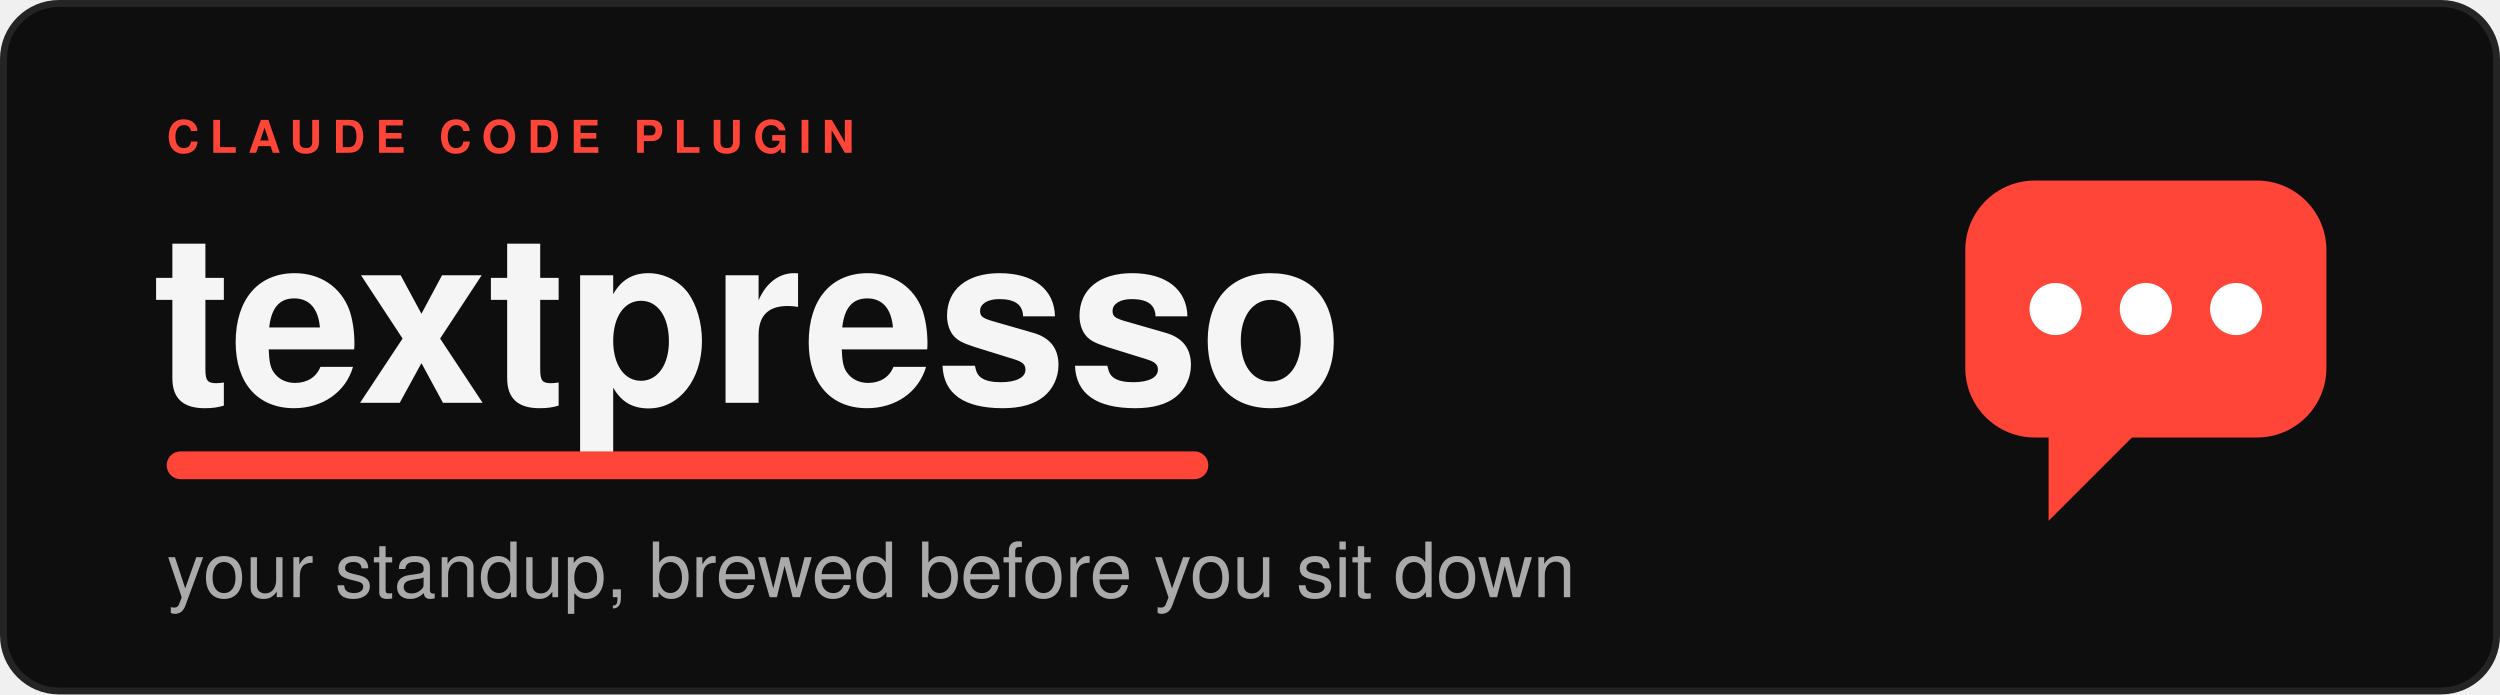
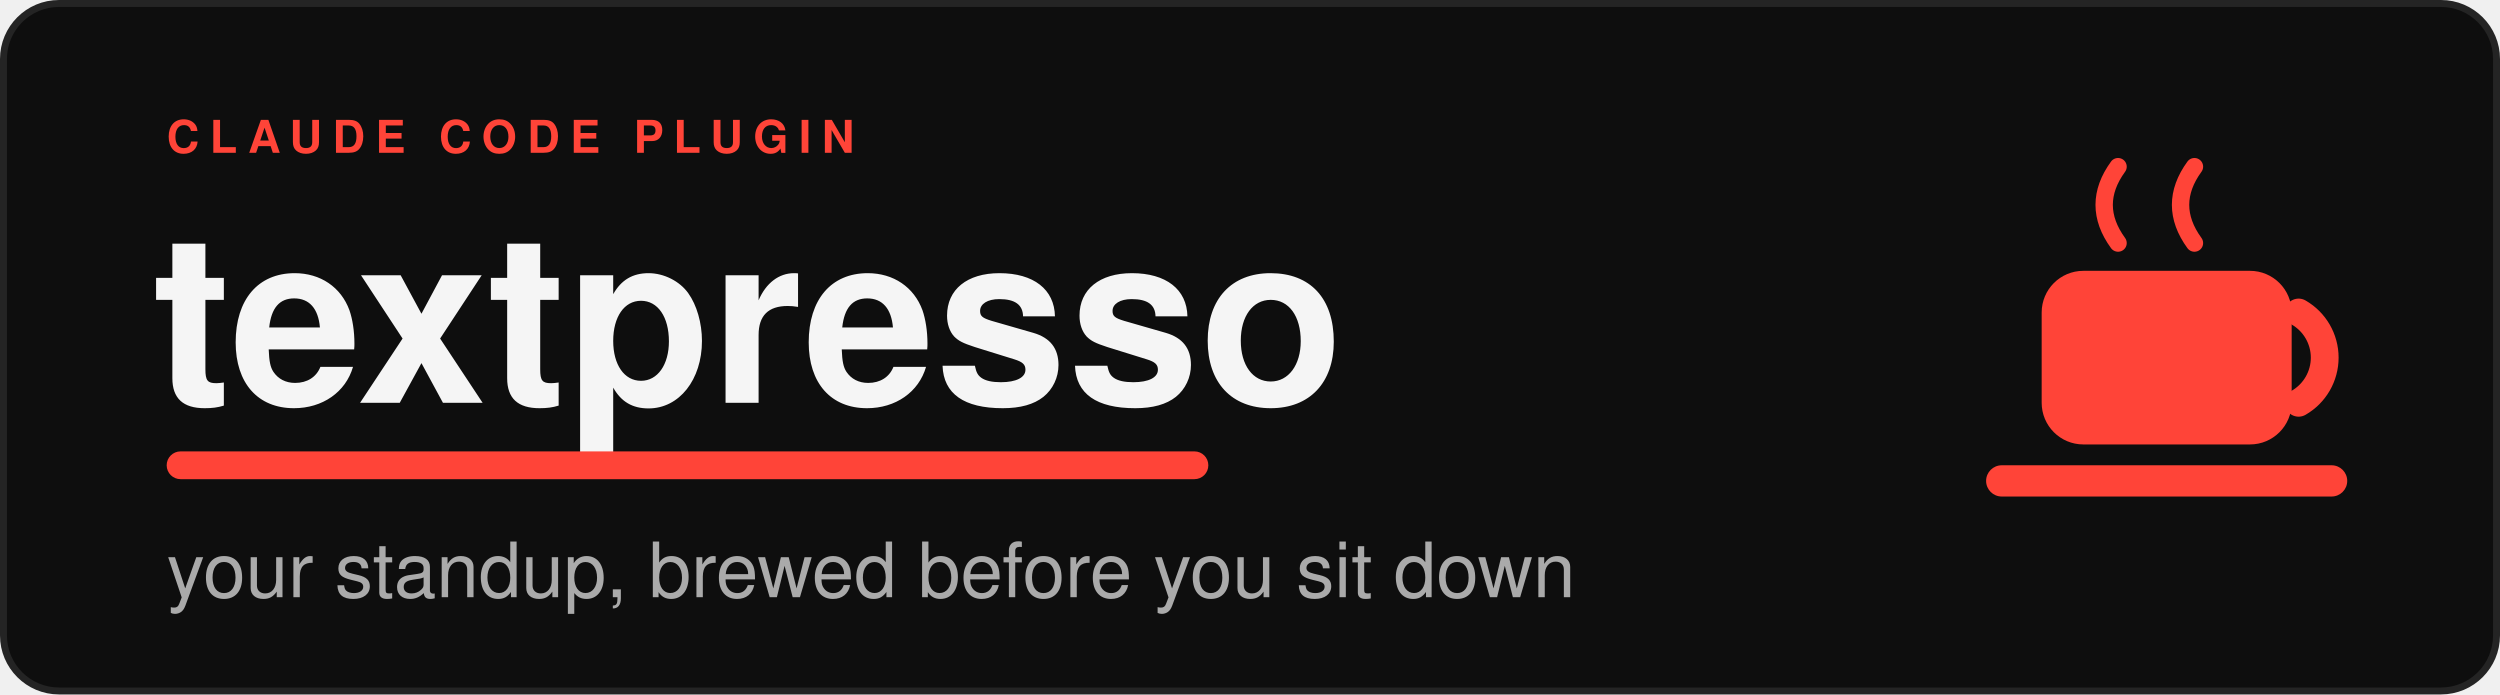
<svg xmlns="http://www.w3.org/2000/svg" viewBox="0 0 720 200" width="720" height="200" role="img" aria-label="textpresso — your standup, brewed before you sit down">
  <rect x="1" y="1" width="718" height="198" rx="16" fill="#0E0E0E" stroke="#242424" stroke-width="2" />
  <text x="48" y="44" font-family="'Segoe UI', Helvetica, Arial, sans-serif" font-size="13" font-weight="700" letter-spacing="3" fill="#FF4438">CLAUDE CODE PLUGIN</text>
  <text x="44" y="116" font-family="'Segoe UI', Helvetica, Arial, sans-serif" font-size="68" font-weight="800" fill="#F5F5F5">textpresso</text>
  <rect x="48" y="130" width="300" height="8" rx="4" fill="#FF4438" />
  <text x="48" y="172" font-family="'Segoe UI', Helvetica, Arial, sans-serif" font-size="22" font-weight="400" fill="#AAAAAA">your standup, brewed before you sit down</text>
-   <g>
-     <rect x="566" y="52" width="104" height="74" rx="20" fill="#FF4438" />
-     <path d="M590 122 L590 150 L618 122 Z" fill="#FF4438" />
-     <circle cx="592" cy="89" r="7.5" fill="#FFFFFF" />
-     <circle cx="618" cy="89" r="7.5" fill="#FFFFFF" />
-     <circle cx="644" cy="89" r="7.5" fill="#FFFFFF" />
+   <g fill="#FF4438">
+     <rect x="588" y="78" width="72" height="50" rx="12" />
+     <rect x="572" y="134" width="104" height="9" rx="4.5" />
+   </g>
+   <path d="M662 90 a15 15 0 0 1 0 26" fill="none" stroke="#FF4438" stroke-width="8" stroke-linecap="round" />
+   <g stroke="#FF4438" stroke-width="5" fill="none" stroke-linecap="round">
+     <path d="M610 70 q-8 -11 0 -22" />
+     <path d="M632 70 q-8 -11 0 -22" />
  </g>
</svg>
